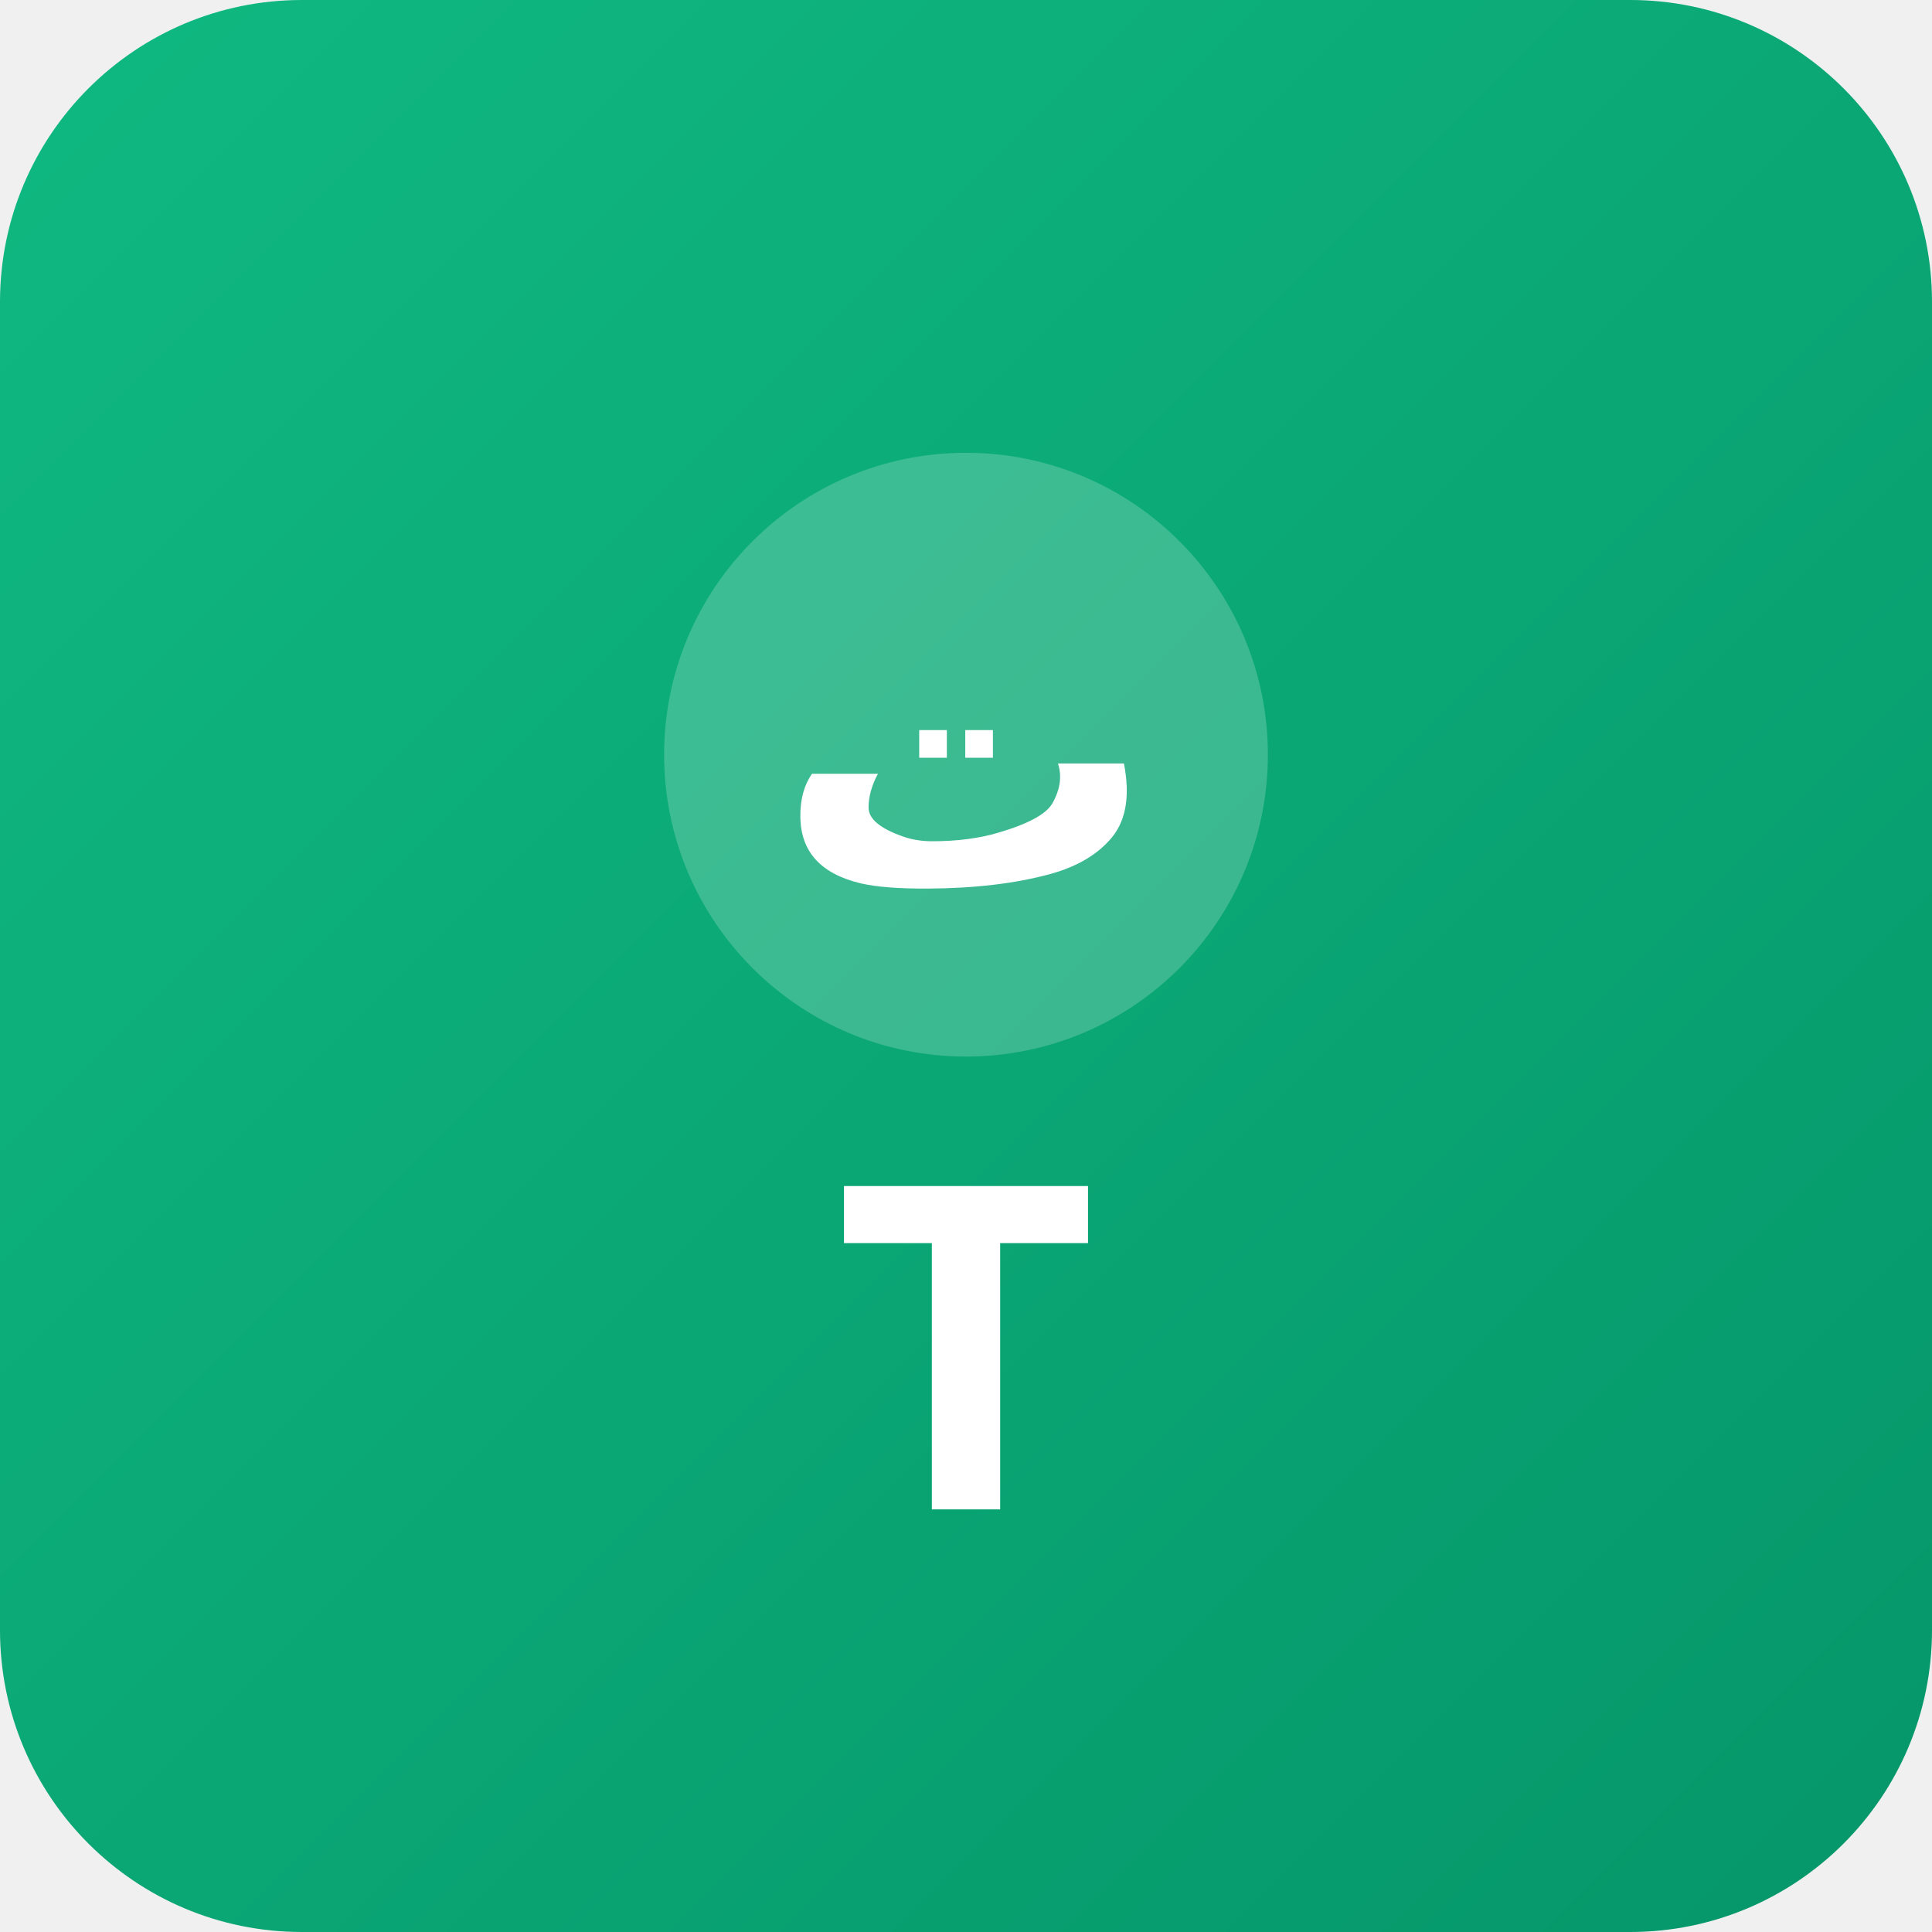
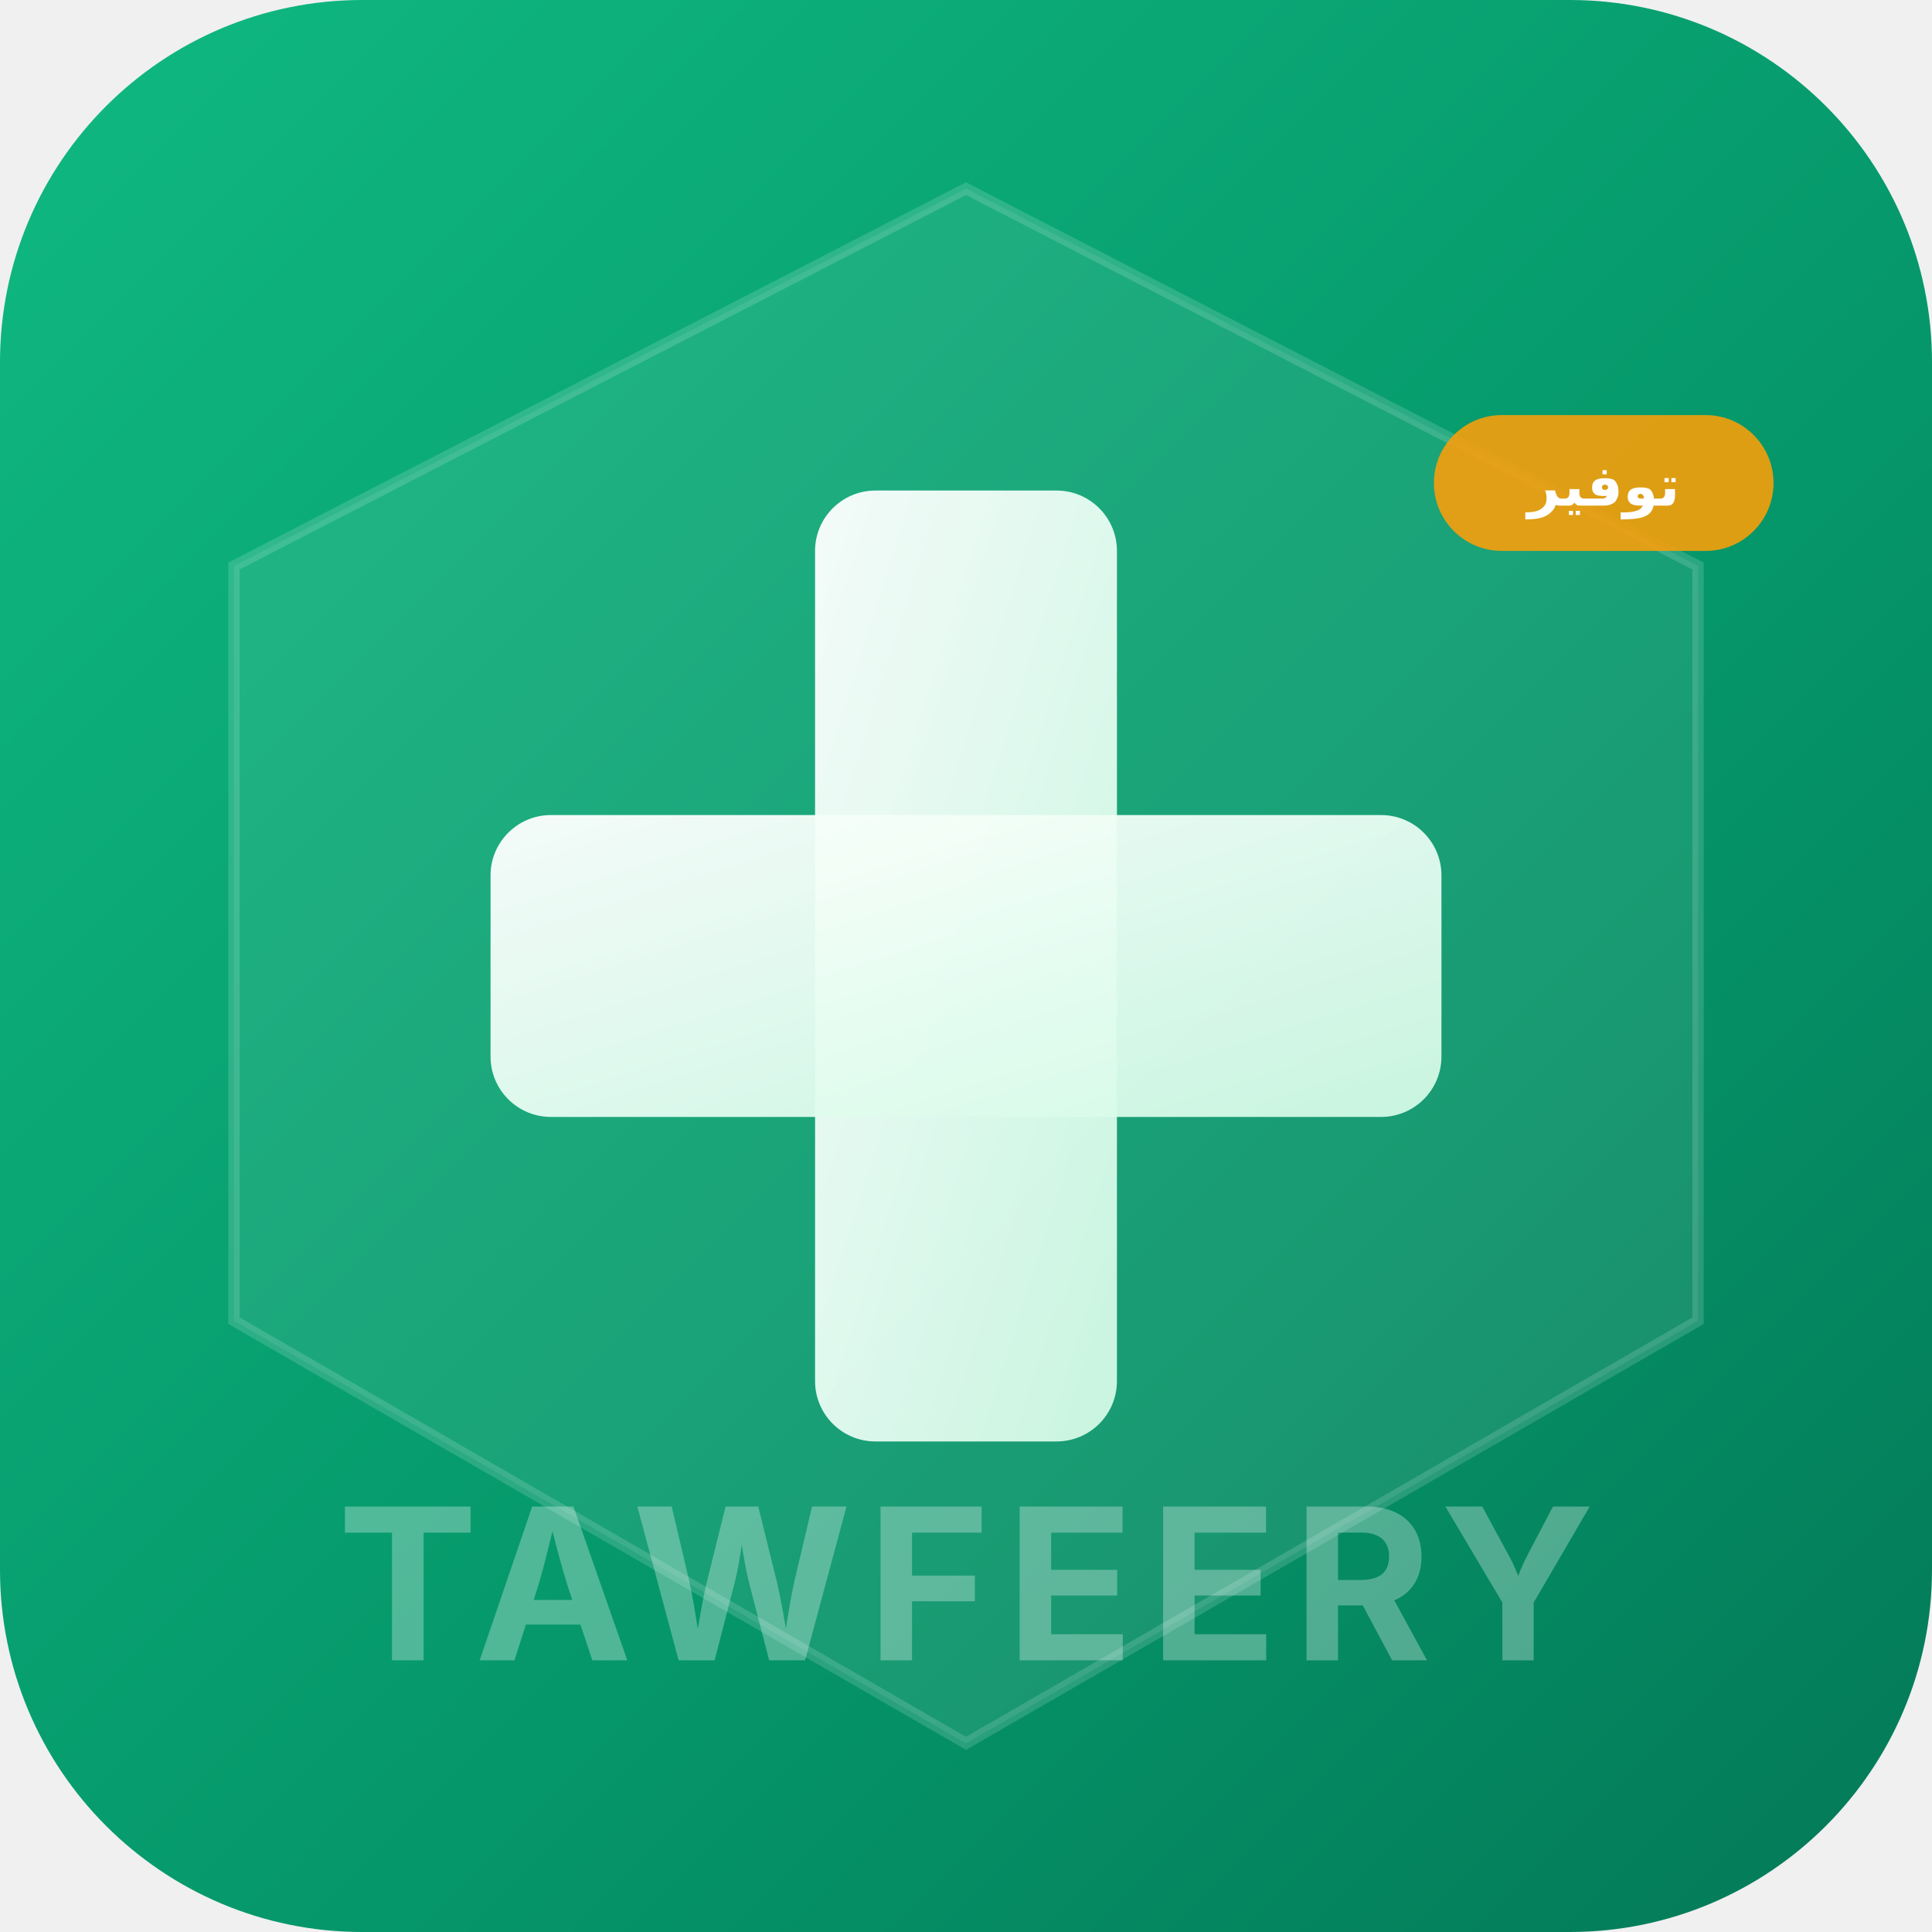
<svg xmlns="http://www.w3.org/2000/svg" viewBox="0 0 512 512">
  <defs>
    <linearGradient id="bg" x1="0" y1="0" x2="1" y2="1">
      <stop offset="0%" stop-color="#10b981" />
-       <stop offset="100%" stop-color="#059669" />
+       <stop offset="60%" stop-color="#059669" />
+       <stop offset="100%" stop-color="#047857" />
+     </linearGradient>
+     <linearGradient id="cross" x1="0" y1="0" x2="1" y2="1">
+       <stop offset="0%" stop-color="#ffffff" />
+       <stop offset="100%" stop-color="#d1fae5" />
    </linearGradient>
  </defs>
-   <rect width="512" height="512" rx="80" fill="url(#bg)" />
-   <circle cx="256" cy="200" r="80" fill="rgba(255,255,255,0.2)" />
-   <text x="256" y="235" text-anchor="middle" font-family="sans-serif" font-size="100" font-weight="bold" fill="white">ت</text>
-   <text x="256" y="400" text-anchor="middle" font-family="sans-serif" font-size="120" font-weight="bold" fill="white">T</text>
+   <rect width="512" height="512" rx="96" fill="url(#bg)" />
+   <polygon points="256,50 450,150 450,350 256,462 62,350 62,150" fill="rgba(255,255,255,0.08)" stroke="rgba(255,255,255,0.15)" stroke-width="3" />
+   <rect x="216" y="130" width="80" height="252" rx="16" fill="url(#cross)" opacity="0.95" />
+   <rect x="130" y="216" width="252" height="80" rx="16" fill="url(#cross)" opacity="0.95" />
+   <g transform="translate(380, 110)">
+     <rect x="0" y="0" width="90" height="36" rx="18" fill="#f59e0b" opacity="0.9" />
+     <text x="45" y="24" text-anchor="middle" font-family="sans-serif" font-size="15" font-weight="bold" fill="#fff">توفير</text>
+   </g>
+   <text x="256" y="440" text-anchor="middle" font-family="'Inter', 'Segoe UI', sans-serif" font-size="56" font-weight="700" fill="rgba(255,255,255,0.3)" letter-spacing="4">TAWFEERY</text>
</svg>
